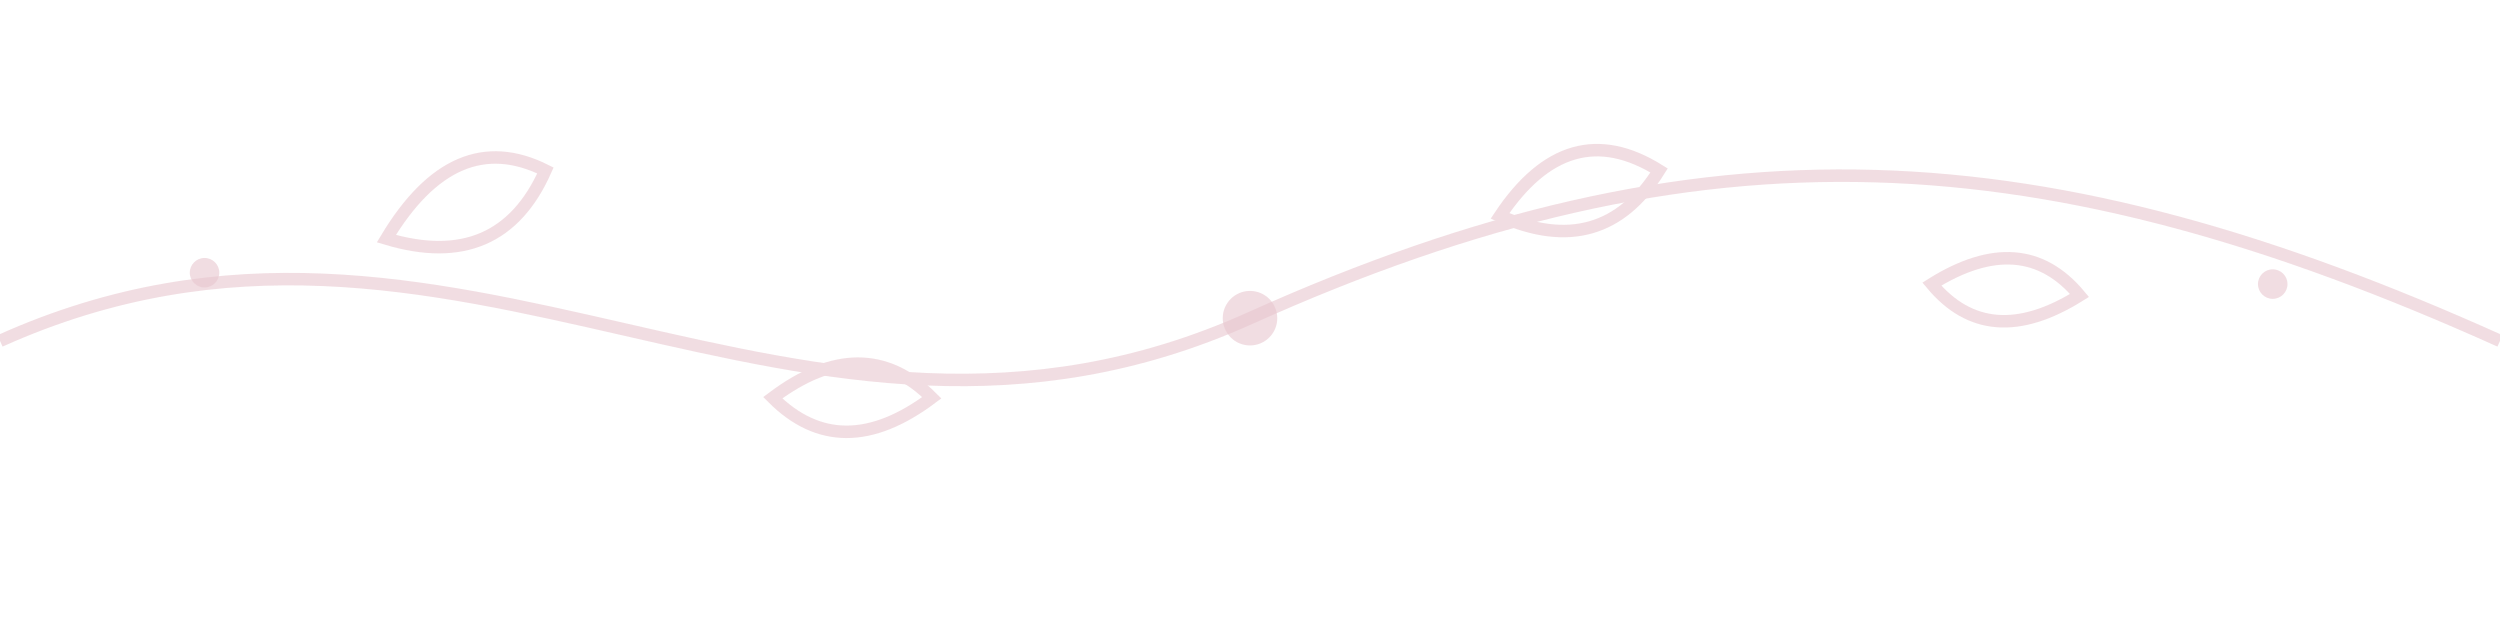
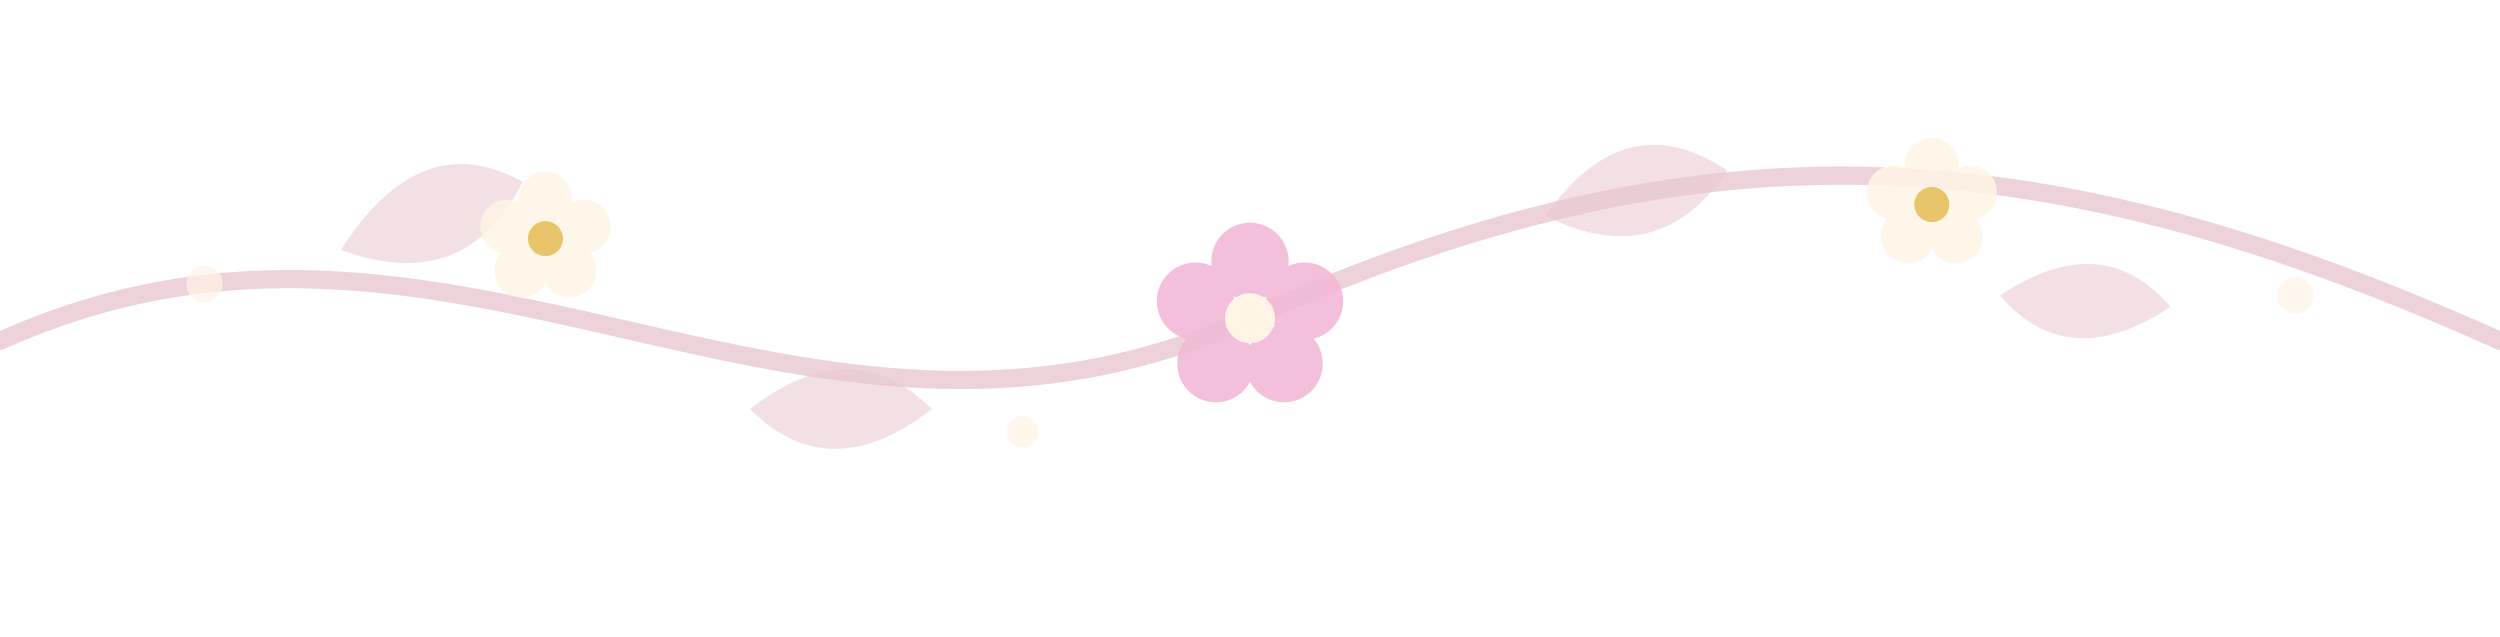
<svg xmlns="http://www.w3.org/2000/svg" width="220" height="56" viewBox="0 0 220 56">
-   <g fill="none" stroke="#e8c7cf" stroke-width="1.1" opacity="0.6">
+   <g fill="none" stroke="#e8c7cf" stroke-width="1.6" stroke-linecap="round" opacity="0.8">
    <path d="M0 30C40 12 70 46 110 28S180 12 220 30" />
-     <path d="M34 21q6-10 14-6-4 9-14 6zM68 35q8-6 14 0-8 6-14 0zM132 19q6-9 14-4-5 8-14 4zM170 25q8-5 13 1-8 5-13-1z" />
  </g>
-   <g fill="#e8c7cf" opacity="0.6">
-     <circle cx="110" cy="28" r="2.4" />
-     <circle cx="18" cy="24" r="1.3" />
-     <circle cx="200" cy="25" r="1.3" />
+   <g fill="#e8c7cf" opacity="0.55">
+     <path d="M30 22q7-11 16-6-5 10-16 6z" />
+     <path d="M66 36q9-7 16 0-9 7-16 0z" />
+     <path d="M136 19q7-10 16-4-6 9-16 4z" />
+     <path d="M176 26q9-6 15 1-9 6-15-1z" />
+   </g>
+   <g transform="translate(110 28)">
+     <g fill="#f2b8d6" opacity="0.9">
+       <circle cx="0" cy="-5" r="3.4" />
+       <circle cx="4.8" cy="-1.5" r="3.4" />
+       <circle cx="3" cy="4" r="3.4" />
+       <circle cx="-3" cy="4" r="3.4" />
+       <circle cx="-4.8" cy="-1.5" r="3.4" />
+     </g>
+     <circle r="2.2" fill="#fff4e6" />
+   </g>
+   <g transform="translate(48 21) scale(0.7)">
+     <g fill="#fff4e6" opacity="0.85">
+       <circle cx="0" cy="-5" r="3.4" />
+       <circle cx="4.8" cy="-1.5" r="3.4" />
+       <circle cx="3" cy="4" r="3.4" />
+       <circle cx="-3" cy="4" r="3.4" />
+       <circle cx="-4.8" cy="-1.5" r="3.4" />
+     </g>
+     <circle r="2.2" fill="#e8c46a" />
+   </g>
+   <g transform="translate(170 18) scale(0.7)">
+     <g fill="#fff4e6" opacity="0.85">
+       <circle cx="0" cy="-5" r="3.4" />
+       <circle cx="4.8" cy="-1.5" r="3.4" />
+       <circle cx="3" cy="4" r="3.4" />
+       <circle cx="-3" cy="4" r="3.4" />
+       <circle cx="-4.8" cy="-1.5" r="3.4" />
+     </g>
+     <circle r="2.2" fill="#e8c46a" />
+   </g>
+   <g fill="#fff4e6" opacity="0.7">
+     <circle cx="18" cy="25" r="1.6" />
+     <circle cx="90" cy="38" r="1.4" />
+     <circle cx="202" cy="26" r="1.6" />
  </g>
</svg>
